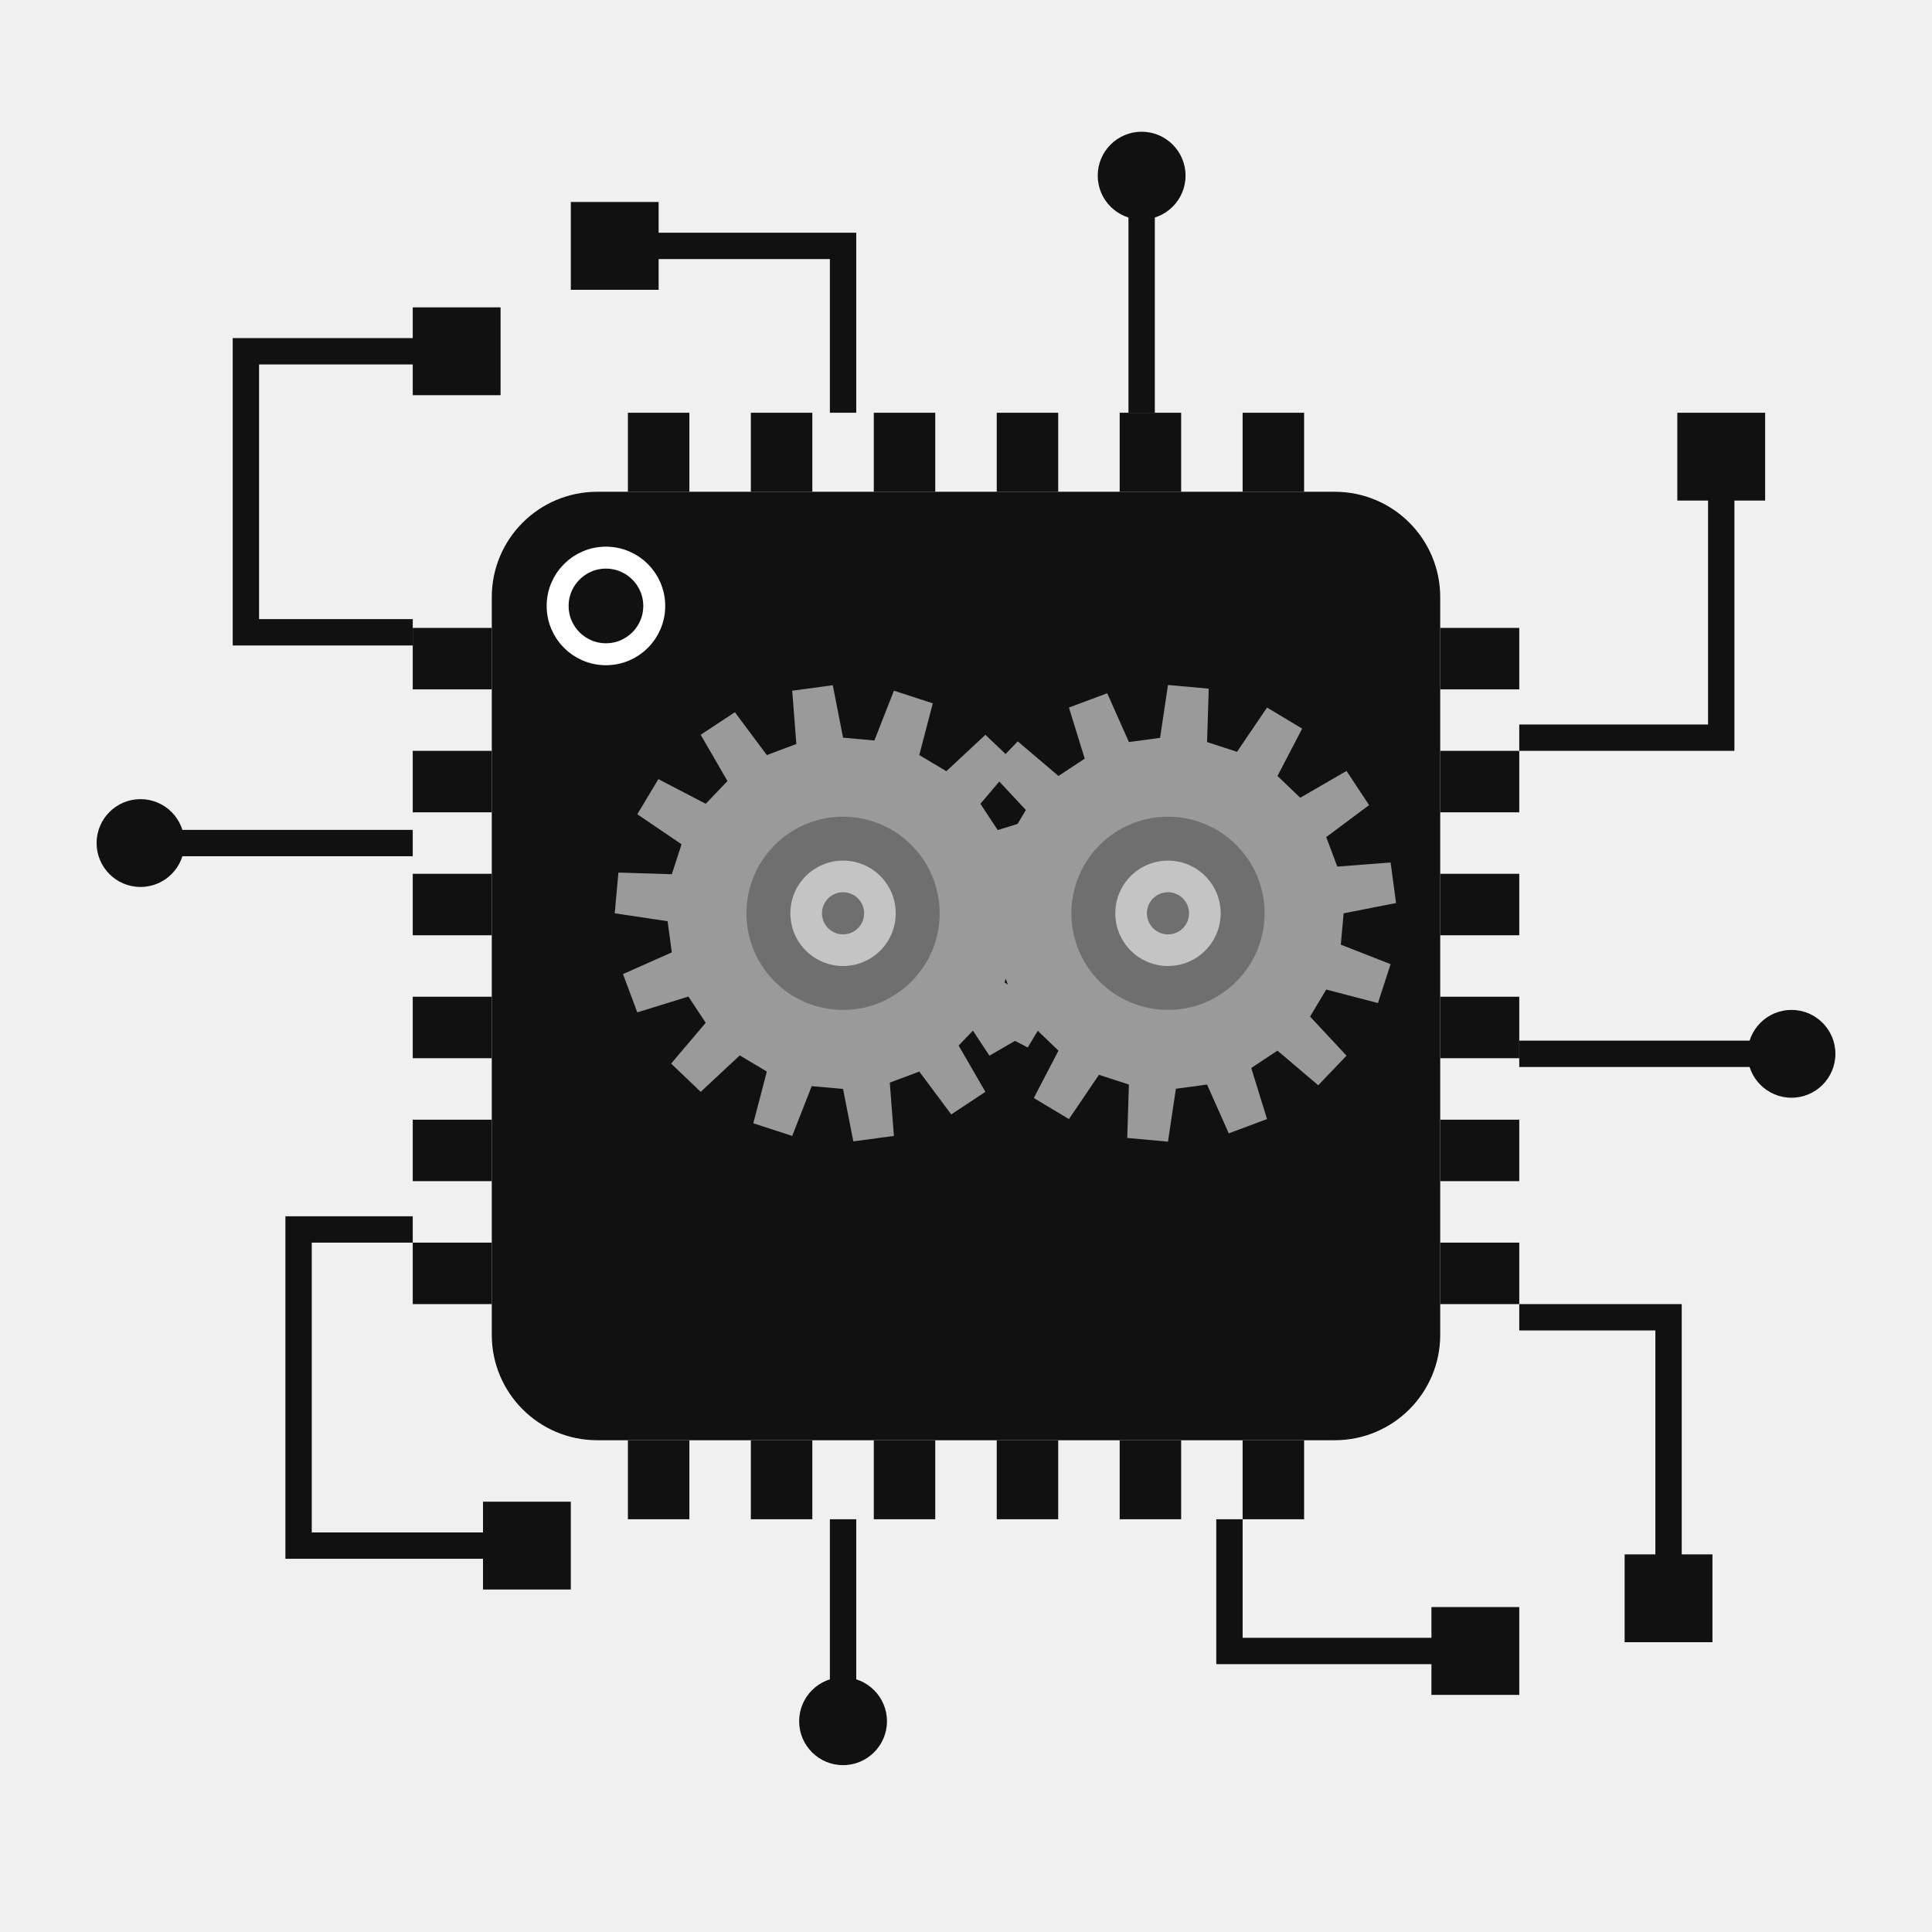
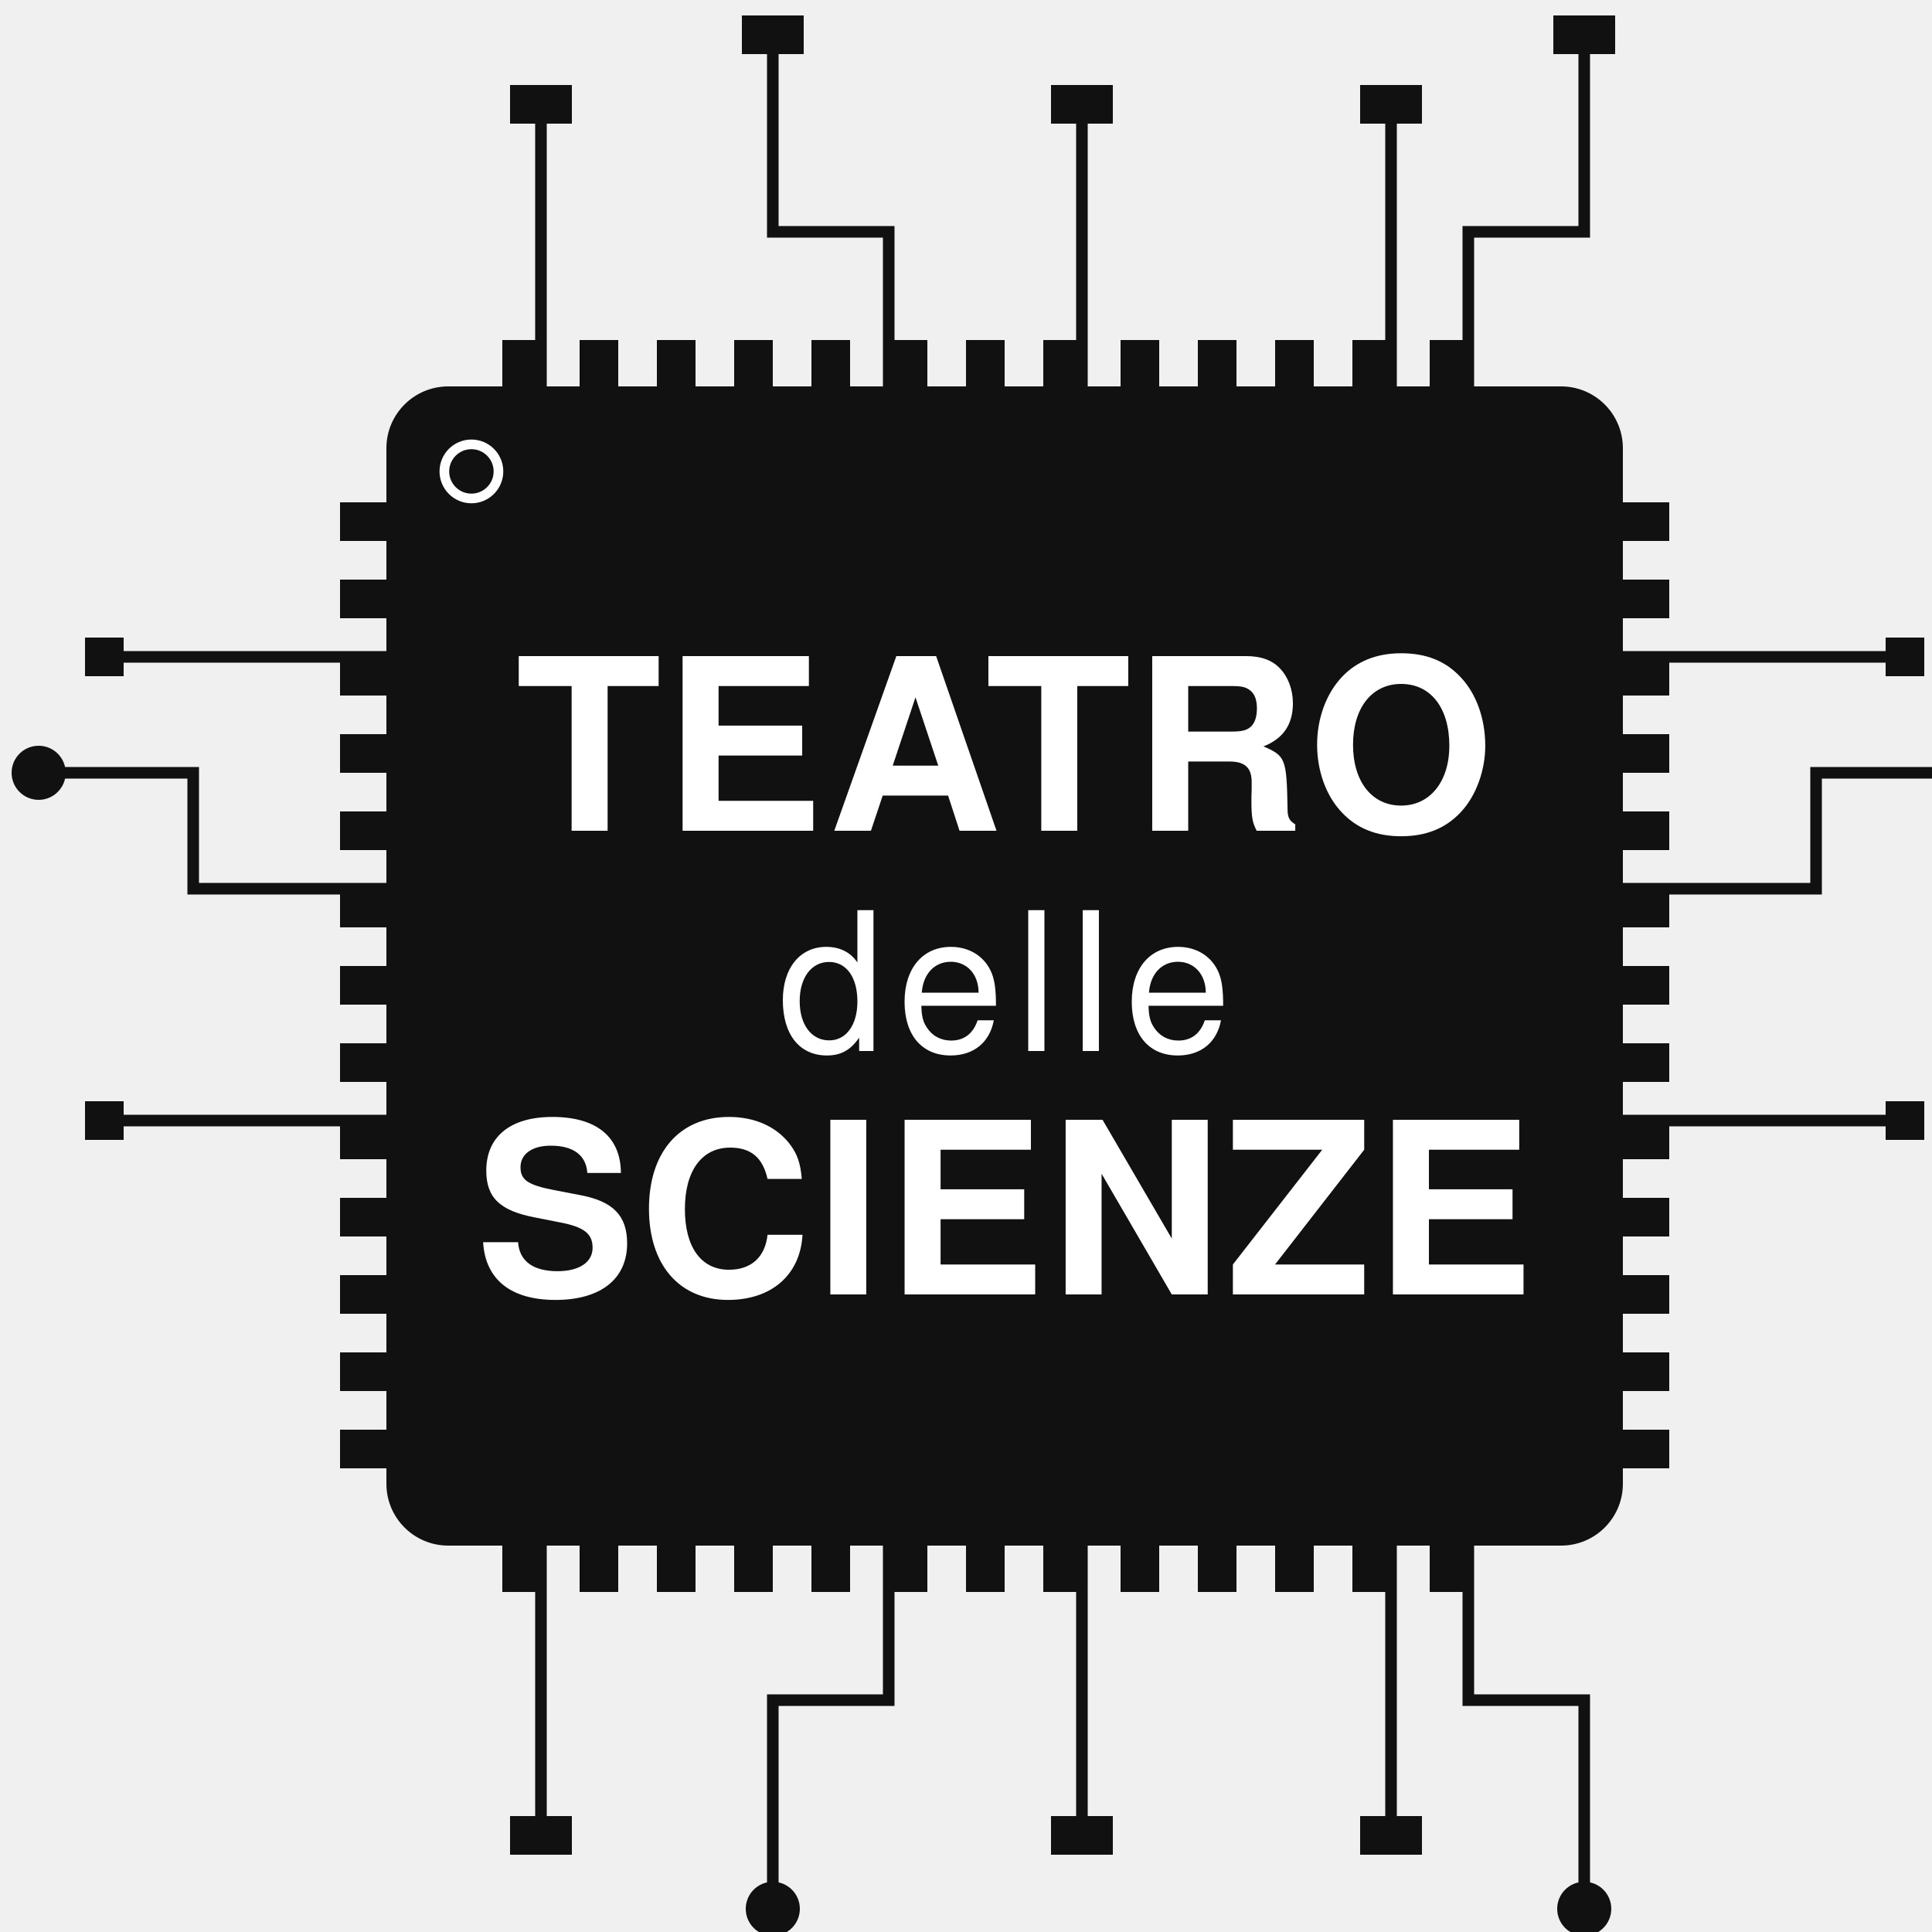
- <svg xmlns="http://www.w3.org/2000/svg" viewBox="0 0 220 220" width="220" height="220">
-   <rect x="71.5" y="47.0" width="7.0" height="9.0" rx="0" fill="#111111" />
-   <rect x="85.5" y="47.0" width="7.0" height="9.0" rx="0" fill="#111111" />
-   <rect x="99.5" y="47.0" width="7.0" height="9.0" rx="0" fill="#111111" />
-   <rect x="113.5" y="47.0" width="7.0" height="9.0" rx="0" fill="#111111" />
-   <rect x="127.5" y="47.0" width="7.0" height="9.0" rx="0" fill="#111111" />
-   <rect x="141.5" y="47.0" width="7.0" height="9.0" rx="0" fill="#111111" />
-   <rect x="71.5" y="164.0" width="7.0" height="9.0" rx="0" fill="#111111" />
-   <rect x="85.5" y="164.0" width="7.0" height="9.0" rx="0" fill="#111111" />
-   <rect x="99.5" y="164.0" width="7.0" height="9.0" rx="0" fill="#111111" />
-   <rect x="113.5" y="164.0" width="7.0" height="9.0" rx="0" fill="#111111" />
-   <rect x="127.5" y="164.0" width="7.0" height="9.0" rx="0" fill="#111111" />
-   <rect x="141.5" y="164.0" width="7.0" height="9.0" rx="0" fill="#111111" />
-   <rect x="47.0" y="71.5" width="9.0" height="7.0" rx="0" fill="#111111" />
-   <rect x="47.0" y="85.5" width="9.0" height="7.0" rx="0" fill="#111111" />
-   <rect x="47.0" y="99.5" width="9.0" height="7.0" rx="0" fill="#111111" />
-   <rect x="47.0" y="113.5" width="9.0" height="7.0" rx="0" fill="#111111" />
-   <rect x="47.0" y="127.5" width="9.0" height="7.0" rx="0" fill="#111111" />
-   <rect x="47.0" y="141.5" width="9.0" height="7.0" rx="0" fill="#111111" />
-   <rect x="164.0" y="71.5" width="9.0" height="7.0" rx="0" fill="#111111" />
-   <rect x="164.0" y="85.5" width="9.0" height="7.0" rx="0" fill="#111111" />
-   <rect x="164.0" y="99.5" width="9.0" height="7.0" rx="0" fill="#111111" />
-   <rect x="164.0" y="113.5" width="9.0" height="7.0" rx="0" fill="#111111" />
-   <rect x="164.0" y="127.5" width="9.0" height="7.0" rx="0" fill="#111111" />
-   <rect x="164.0" y="141.5" width="9.0" height="7.0" rx="0" fill="#111111" />
-   <path d="M 47,72 L 28,72 L 28,40 L 52,40" fill="none" stroke="#111111" stroke-width="3" stroke-linejoin="miter" stroke-linecap="butt" />
-   <rect x="47.0" y="35.0" width="10.0" height="10.0" rx="0" fill="#111111" />
-   <path d="M 47,96 L 16,96" fill="none" stroke="#111111" stroke-width="3" stroke-linejoin="miter" stroke-linecap="butt" />
-   <circle cx="16" cy="96" r="5" fill="#111111" />
-   <path d="M 47,140 L 34,140 L 34,176 L 60,176" fill="none" stroke="#111111" stroke-width="3" stroke-linejoin="miter" stroke-linecap="butt" />
-   <rect x="55.0" y="171.0" width="10.0" height="10.0" rx="0" fill="#111111" />
-   <path d="M 173,84 L 196,84 L 196,52" fill="none" stroke="#111111" stroke-width="3" stroke-linejoin="miter" stroke-linecap="butt" />
-   <rect x="191.0" y="47.0" width="10.0" height="10.0" rx="0" fill="#111111" />
-   <path d="M 173,120 L 204,120" fill="none" stroke="#111111" stroke-width="3" stroke-linejoin="miter" stroke-linecap="butt" />
-   <circle cx="204" cy="120" r="5" fill="#111111" />
-   <path d="M 173,150 L 190,150 L 190,182" fill="none" stroke="#111111" stroke-width="3" stroke-linejoin="miter" stroke-linecap="butt" />
-   <rect x="185.0" y="177.0" width="10.0" height="10.0" rx="0" fill="#111111" />
-   <path d="M 96,47 L 96,28 L 70,28" fill="none" stroke="#111111" stroke-width="3" stroke-linejoin="miter" stroke-linecap="butt" />
-   <rect x="65.0" y="23.0" width="10.0" height="10.0" rx="0" fill="#111111" />
-   <path d="M 130,47 L 130,20" fill="none" stroke="#111111" stroke-width="3" stroke-linejoin="miter" stroke-linecap="butt" />
-   <circle cx="130" cy="20" r="5" fill="#111111" />
-   <path d="M 96,173 L 96,196" fill="none" stroke="#111111" stroke-width="3" stroke-linejoin="miter" stroke-linecap="butt" />
-   <circle cx="96" cy="196" r="5" fill="#111111" />
-   <path d="M 140,173 L 140,188 L 168,188" fill="none" stroke="#111111" stroke-width="3" stroke-linejoin="miter" stroke-linecap="butt" />
-   <rect x="163.0" y="183.0" width="10.0" height="10.0" rx="0" fill="#111111" />
-   <rect x="56.0" y="56.0" width="108.0" height="108.0" rx="12" fill="#111111" />
-   <circle cx="69" cy="69" r="5.5" fill="none" stroke="#ffffff" stroke-width="2.5" />
-   <path d="M 122.00,104.00 L 121.58,108.64 L 115.50,108.45 L 114.39,111.86 L 119.43,115.28 L 117.03,119.28 L 111.64,116.47 L 109.16,119.06 L 112.21,124.33 L 108.32,126.90 L 104.68,122.02 L 101.32,123.28 L 101.79,129.35 L 97.17,129.97 L 96.00,124.00 L 92.43,123.68 L 90.21,129.35 L 85.78,127.91 L 87.32,122.02 L 84.24,120.18 L 79.79,124.33 L 76.42,121.11 L 80.36,116.47 L 78.39,113.48 L 72.57,115.28 L 70.94,110.92 L 76.50,108.45 L 76.02,104.90 L 70.00,104.00 L 70.42,99.36 L 76.50,99.55 L 77.61,96.14 L 72.57,92.72 L 74.97,88.72 L 80.36,91.53 L 82.84,88.94 L 79.79,83.67 L 83.68,81.10 L 87.32,85.98 L 90.68,84.72 L 90.21,78.65 L 94.83,78.03 L 96.00,84.00 L 99.57,84.32 L 101.79,78.65 L 106.22,80.09 L 104.68,85.98 L 107.76,87.82 L 112.21,83.67 L 115.58,86.89 L 111.64,91.53 L 113.61,94.52 L 119.43,92.72 L 121.06,97.08 L 115.50,99.55 L 115.98,103.10 Z" fill="#9a9a9a" />
-   <circle cx="96" cy="104" r="11" fill="#6f6f6f" />
-   <circle cx="96" cy="104" r="6" fill="#c4c4c4" />
-   <circle cx="96" cy="104" r="2.4" fill="#6f6f6f" />
-   <path d="M 158.35,109.79 L 156.91,114.22 L 151.02,112.68 L 149.18,115.76 L 153.33,120.21 L 150.11,123.58 L 145.47,119.64 L 142.48,121.61 L 144.28,127.43 L 139.92,129.06 L 137.45,123.50 L 133.90,123.98 L 133.00,130.00 L 128.36,129.58 L 128.55,123.50 L 125.14,122.39 L 121.72,127.43 L 117.72,125.03 L 120.53,119.64 L 117.94,117.16 L 112.67,120.21 L 110.10,116.32 L 114.98,112.68 L 113.72,109.32 L 107.65,109.79 L 107.03,105.17 L 113.00,104.00 L 113.32,100.43 L 107.65,98.21 L 109.09,93.78 L 114.98,95.32 L 116.82,92.24 L 112.67,87.79 L 115.89,84.42 L 120.53,88.36 L 123.52,86.39 L 121.72,80.57 L 126.08,78.94 L 128.55,84.50 L 132.10,84.02 L 133.00,78.00 L 137.64,78.42 L 137.45,84.50 L 140.86,85.61 L 144.28,80.57 L 148.28,82.97 L 145.47,88.36 L 148.06,90.84 L 153.33,87.79 L 155.90,91.68 L 151.02,95.32 L 152.28,98.68 L 158.35,98.21 L 158.97,102.83 L 153.00,104.00 L 152.68,107.57 Z" fill="#9a9a9a" />
-   <circle cx="133" cy="104" r="11" fill="#6f6f6f" />
-   <circle cx="133" cy="104" r="6" fill="#c4c4c4" />
-   <circle cx="133" cy="104" r="2.4" fill="#6f6f6f" />
+ <svg xmlns="http://www.w3.org/2000/svg" viewBox="0 0 500 500" width="500" height="500" role="img" aria-label="Teatro delle Scienze">
+   <g stroke="#111111" stroke-width="3" fill="none" stroke-linecap="square">
+     <path d="M140 30 L140 100" />
+     <path d="M200 10 L200 60 L230 60 L230 100" />
+     <path d="M280 30 L280 100" />
+     <path d="M360 30 L360 100" />
+     <path d="M410 10 L410 60 L380 60 L380 100" />
+     <path d="M140 400 L140 470" />
+     <path d="M230 400 L230 440 L200 440 L200 490" />
+     <path d="M280 400 L280 470" />
+     <path d="M360 400 L360 470" />
+     <path d="M380 400 L380 440 L410 440 L410 490" />
+     <path d="M100 170 L30 170" />
+     <path d="M100 230 L50 230 L50 200 L10 200" />
+     <path d="M100 290 L30 290" />
+     <path d="M420 170 L490 170" />
+     <path d="M420 230 L470 230 L470 200 L510 200" />
+     <path d="M420 290 L490 290" />
+   </g>
+   <g fill="#111111">
+     <rect x="132" y="22" width="16" height="10" />
+     <rect x="192" y="4" width="16" height="10" />
+     <rect x="272" y="22" width="16" height="10" />
+     <rect x="352" y="22" width="16" height="10" />
+     <rect x="402" y="4" width="16" height="10" />
+     <rect x="132" y="470" width="16" height="10" />
+     <circle cx="200" cy="494" r="7" />
+     <rect x="272" y="470" width="16" height="10" />
+     <rect x="352" y="470" width="16" height="10" />
+     <circle cx="410" cy="494" r="7" />
+     <rect x="22" y="165" width="10" height="10" />
+     <circle cx="10" cy="200" r="7" />
+     <rect x="22" y="285" width="10" height="10" />
+     <rect x="488" y="165" width="10" height="10" />
+     <circle cx="510" cy="200" r="7" />
+     <rect x="488" y="285" width="10" height="10" />
+   </g>
+   <rect x="100" y="100" width="320" height="300" rx="16" fill="#111111" />
+   <g fill="#111111">
+     <rect x="130" y="88" width="10" height="16" />
+     <rect x="150" y="88" width="10" height="16" />
+     <rect x="170" y="88" width="10" height="16" />
+     <rect x="190" y="88" width="10" height="16" />
+     <rect x="210" y="88" width="10" height="16" />
+     <rect x="230" y="88" width="10" height="16" />
+     <rect x="250" y="88" width="10" height="16" />
+     <rect x="270" y="88" width="10" height="16" />
+     <rect x="290" y="88" width="10" height="16" />
+     <rect x="310" y="88" width="10" height="16" />
+     <rect x="330" y="88" width="10" height="16" />
+     <rect x="350" y="88" width="10" height="16" />
+     <rect x="370" y="88" width="10" height="16" />
+     <rect x="130" y="396" width="10" height="16" />
+     <rect x="150" y="396" width="10" height="16" />
+     <rect x="170" y="396" width="10" height="16" />
+     <rect x="190" y="396" width="10" height="16" />
+     <rect x="210" y="396" width="10" height="16" />
+     <rect x="230" y="396" width="10" height="16" />
+     <rect x="250" y="396" width="10" height="16" />
+     <rect x="270" y="396" width="10" height="16" />
+     <rect x="290" y="396" width="10" height="16" />
+     <rect x="310" y="396" width="10" height="16" />
+     <rect x="330" y="396" width="10" height="16" />
+     <rect x="350" y="396" width="10" height="16" />
+     <rect x="370" y="396" width="10" height="16" />
+     <rect x="88" y="130" width="16" height="10" />
+     <rect x="88" y="150" width="16" height="10" />
+     <rect x="88" y="170" width="16" height="10" />
+     <rect x="88" y="190" width="16" height="10" />
+     <rect x="88" y="210" width="16" height="10" />
+     <rect x="88" y="230" width="16" height="10" />
+     <rect x="88" y="250" width="16" height="10" />
+     <rect x="88" y="270" width="16" height="10" />
+     <rect x="88" y="290" width="16" height="10" />
+     <rect x="88" y="310" width="16" height="10" />
+     <rect x="88" y="330" width="16" height="10" />
+     <rect x="88" y="350" width="16" height="10" />
+     <rect x="88" y="370" width="16" height="10" />
+     <rect x="416" y="130" width="16" height="10" />
+     <rect x="416" y="150" width="16" height="10" />
+     <rect x="416" y="170" width="16" height="10" />
+     <rect x="416" y="190" width="16" height="10" />
+     <rect x="416" y="210" width="16" height="10" />
+     <rect x="416" y="230" width="16" height="10" />
+     <rect x="416" y="250" width="16" height="10" />
+     <rect x="416" y="270" width="16" height="10" />
+     <rect x="416" y="290" width="16" height="10" />
+     <rect x="416" y="310" width="16" height="10" />
+     <rect x="416" y="330" width="16" height="10" />
+     <rect x="416" y="350" width="16" height="10" />
+     <rect x="416" y="370" width="16" height="10" />
+   </g>
+   <circle cx="122" cy="122" r="7" fill="none" stroke="#ffffff" stroke-width="2.5" />
+   <text x="260" y="215" text-anchor="middle" fill="#ffffff" font-family="'Arial Narrow', 'Helvetica Neue', Helvetica, Arial, sans-serif" font-size="62" font-weight="700" letter-spacing="1">TEATRO</text>
+   <text x="260" y="272" text-anchor="middle" fill="#ffffff" font-family="'Arial Narrow', 'Helvetica Neue', Helvetica, Arial, sans-serif" font-size="50" font-weight="400" letter-spacing="3">delle</text>
+   <text x="260" y="335" text-anchor="middle" fill="#ffffff" font-family="'Arial Narrow', 'Helvetica Neue', Helvetica, Arial, sans-serif" font-size="62" font-weight="700" letter-spacing="1">SCIENZE</text>
</svg>
